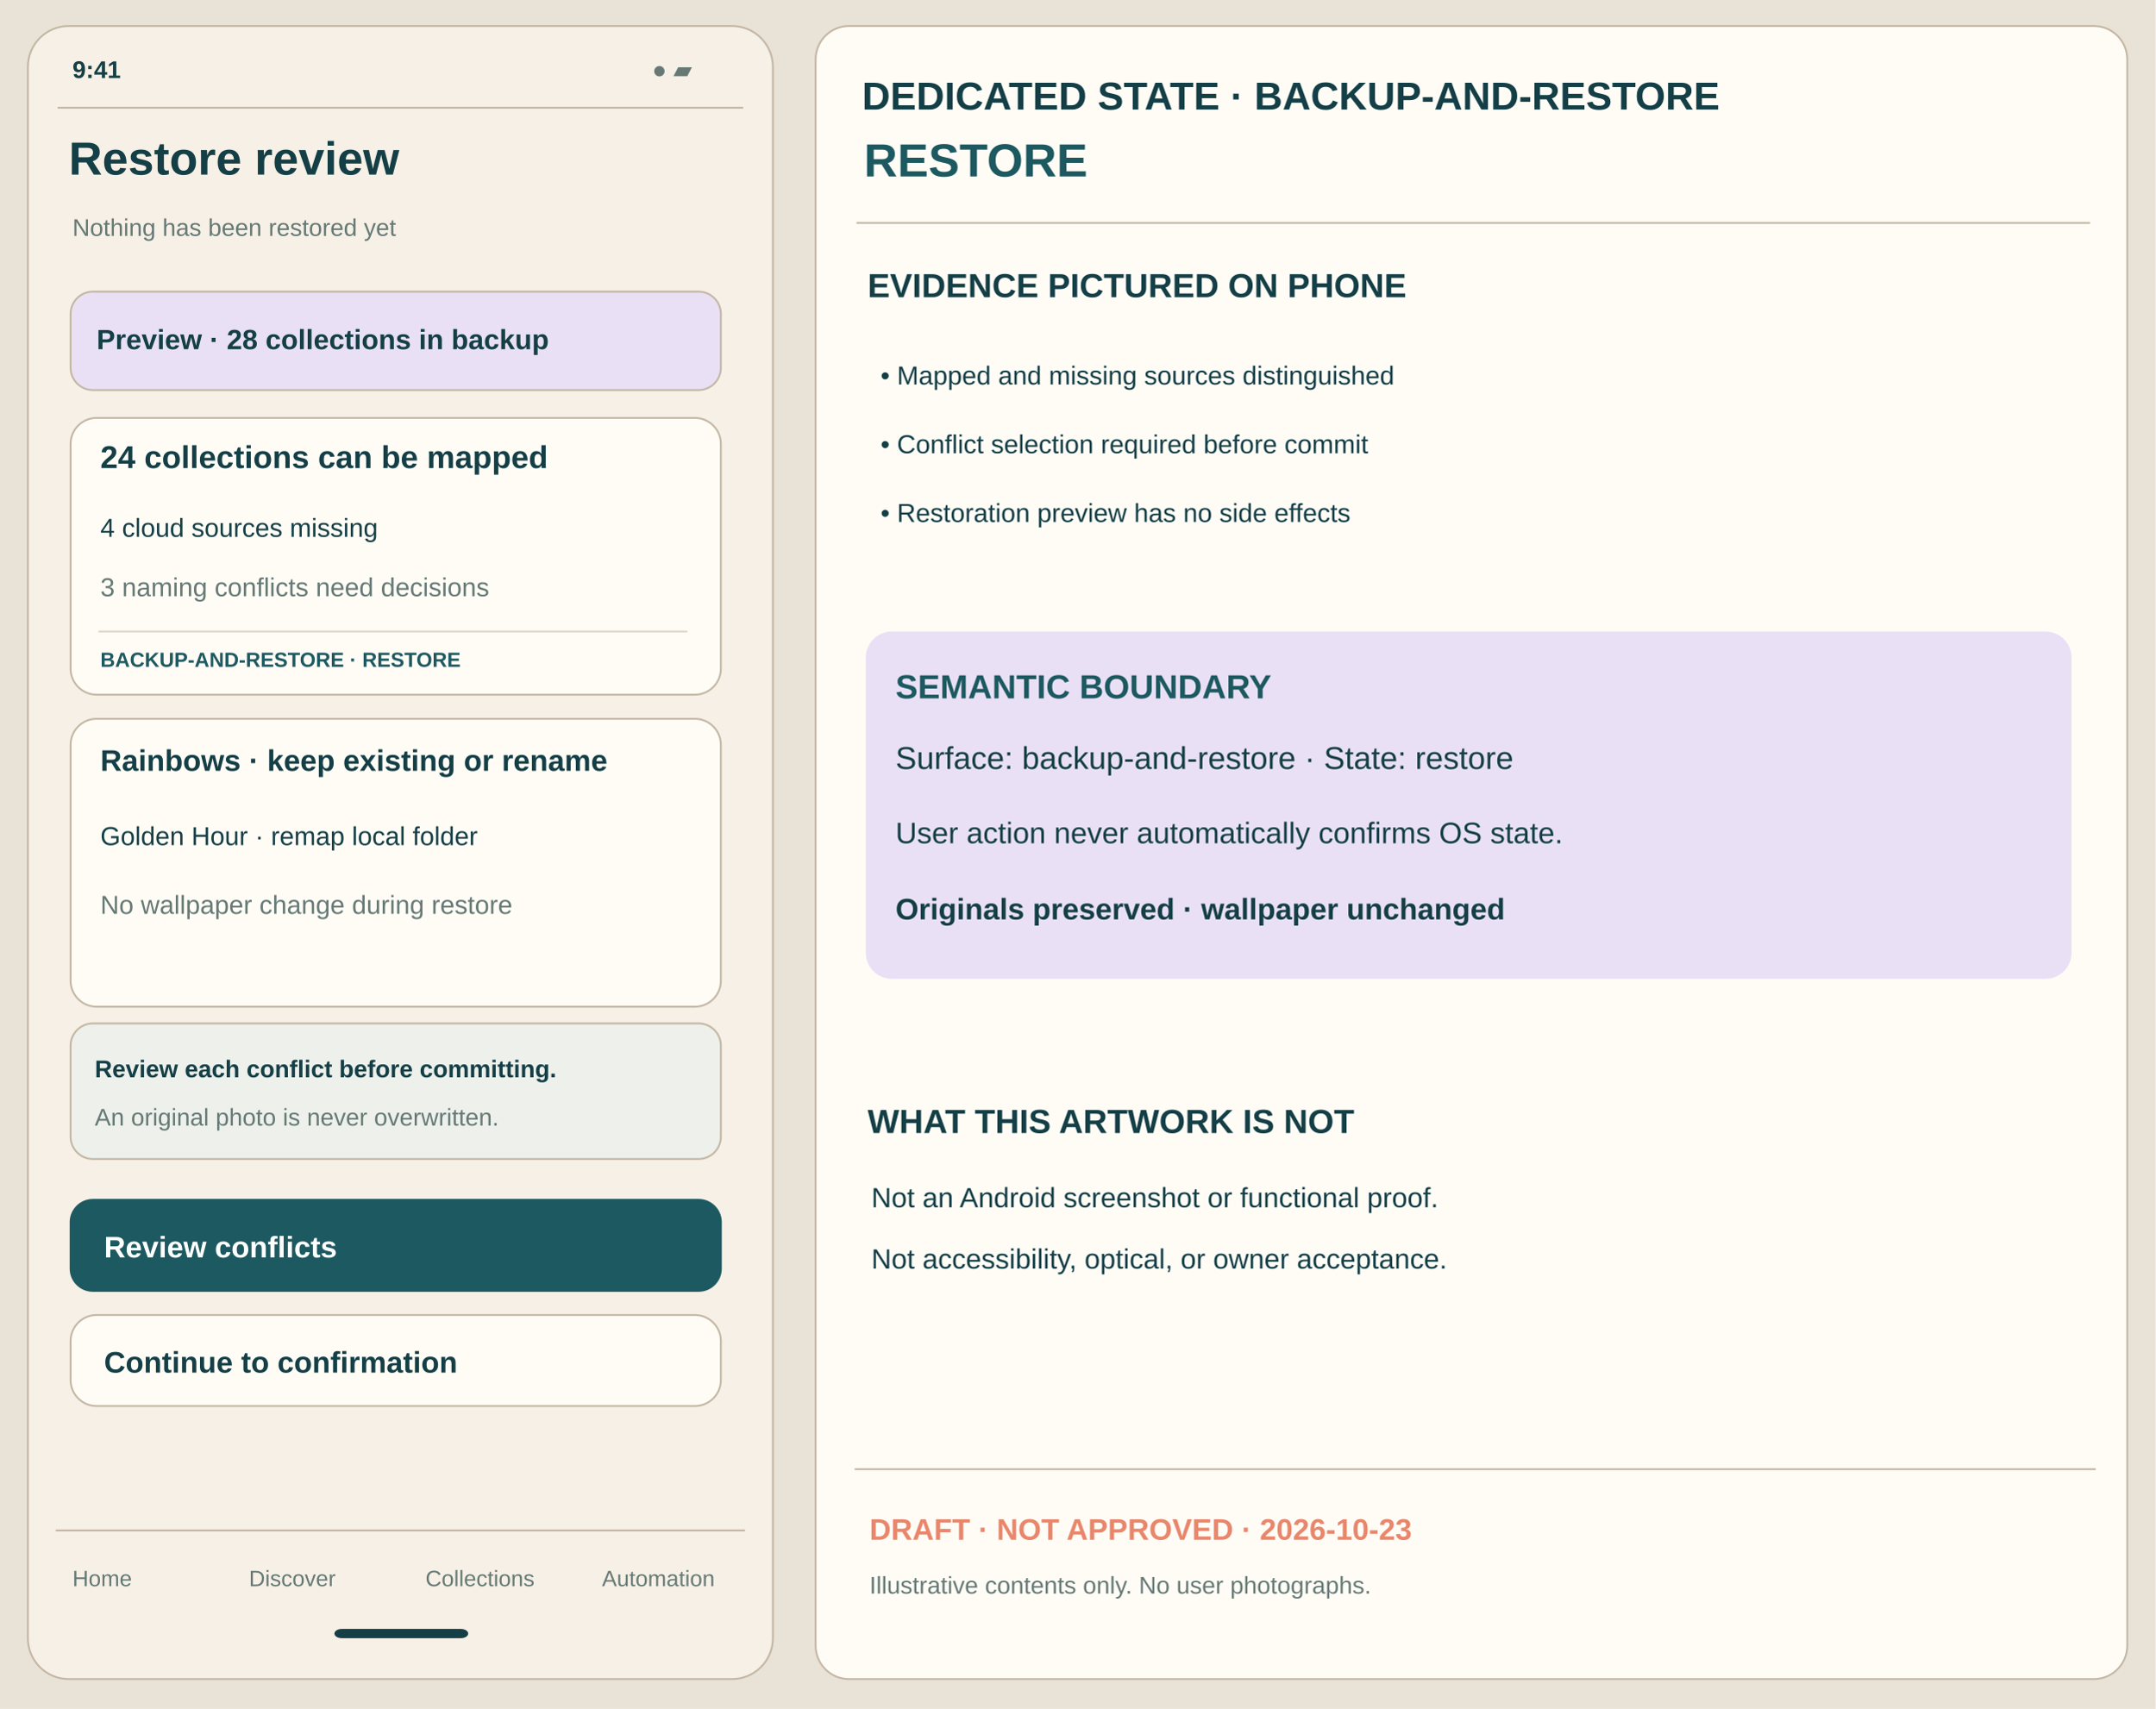
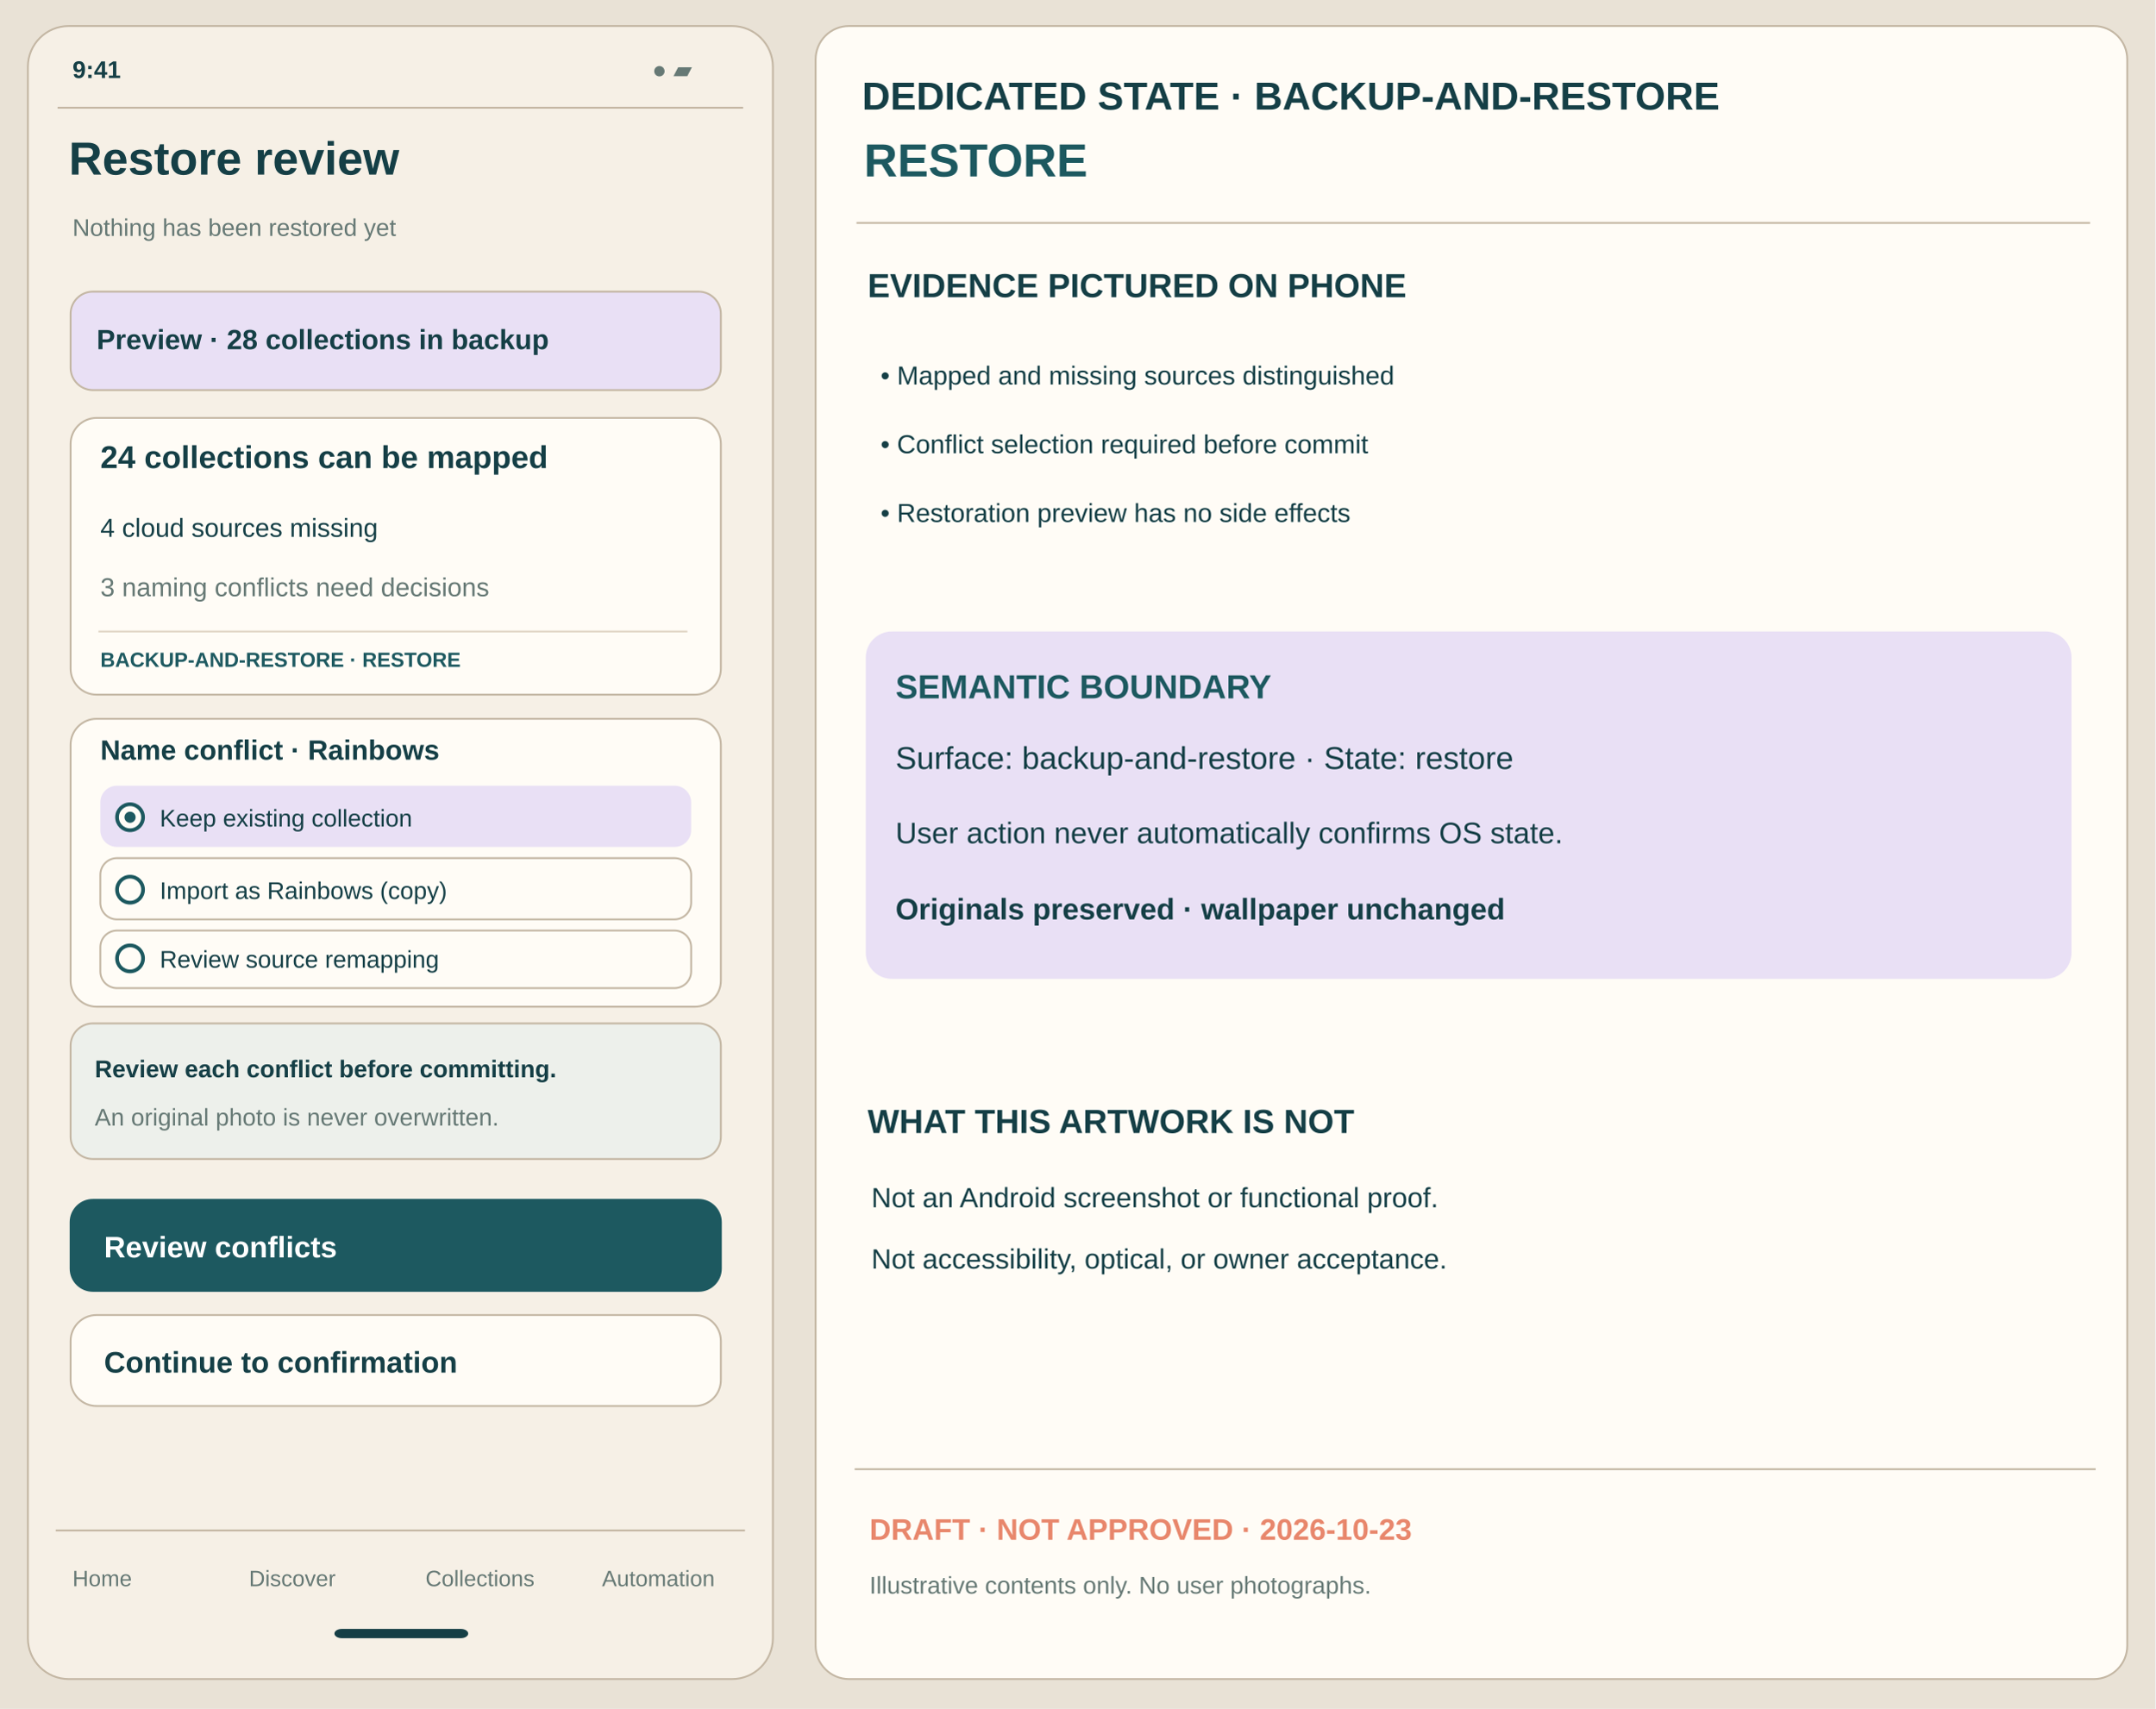
<svg xmlns="http://www.w3.org/2000/svg" width="1160" height="920" viewBox="0 0 1160 920" role="img" aria-label="backup-and-restore restore draft Glimpse state">
  <rect x="0" y="0" width="1160" height="920" rx="0" fill="#E9E2D6" stroke="none" />
  <rect x="15" y="14" width="401" height="890" rx="22" fill="#F6F0E6" stroke="#C4B7A4" />
  <text x="39" y="42" font-family="Arial,Helvetica,sans-serif" font-size="13" font-weight="700" fill="#153F46">9:41</text>
  <text x="351" y="42" font-family="Arial,Helvetica,sans-serif" font-size="13" font-weight="500" fill="#667975">● ▰</text>
  <path d="M31 58H400" stroke="#C4B7A4" />
  <text x="37" y="94" font-family="Arial,Helvetica,sans-serif" font-size="25" font-weight="700" fill="#153F46">Restore review</text>
  <text x="39" y="127" font-family="Arial,Helvetica,sans-serif" font-size="13" font-weight="500" fill="#667975">Nothing has been restored yet</text>
  <rect x="38" y="157" width="350" height="53" rx="12" fill="#E9E0F5" stroke="#C4B7A4" />
  <text x="52" y="188" font-family="Arial,Helvetica,sans-serif" font-size="15" font-weight="700" fill="#153F46">Preview · 28 collections in backup</text>
  <rect x="38" y="225" width="350" height="149" rx="14" fill="#FFFCF6" stroke="#C4B7A4" />
  <text x="54" y="252" font-family="Arial,Helvetica,sans-serif" font-size="17" font-weight="700" fill="#153F46">24 collections can be mapped</text>
  <text x="54" y="289" font-family="Arial,Helvetica,sans-serif" font-size="14" font-weight="500" fill="#153F46">4 cloud sources missing</text>
  <text x="54" y="321" font-family="Arial,Helvetica,sans-serif" font-size="14" font-weight="500" fill="#667975">3 naming conflicts need decisions</text>
  <path d="M53 340H370" stroke="#DFD4C4" />
  <text x="54" y="359" font-family="Arial,Helvetica,sans-serif" font-size="11" font-weight="700" fill="#1D5960">BACKUP-AND-RESTORE · RESTORE</text>
  <rect x="38" y="387" width="350" height="155" rx="14" fill="#FFFCF6" stroke="#C4B7A4" />
-   <text x="54" y="415" font-family="Arial,Helvetica,sans-serif" font-size="16" font-weight="700" fill="#153F46">Rainbows · keep existing or rename</text>
-   <text x="54" y="455" font-family="Arial,Helvetica,sans-serif" font-size="14" font-weight="500" fill="#153F46">Golden Hour · remap local folder</text>
-   <text x="54" y="492" font-family="Arial,Helvetica,sans-serif" font-size="14" font-weight="500" fill="#667975">No wallpaper change during restore</text>
+   <text x="54" y="409" font-family="Arial,sans-serif" font-size="15" font-weight="700" fill="#153F46">Name conflict · Rainbows</text>
+   <rect x="54" y="423" width="318" height="33" rx="9" fill="#E9E0F5" />
+   <circle cx="70" cy="440" r="7" fill="#FFFCF6" stroke="#1D5960" stroke-width="2" />
+   <circle cx="70" cy="440" r="3" fill="#1D5960" />
+   <text x="86" y="445" font-family="Arial,sans-serif" font-size="13" fill="#153F46">Keep existing collection</text>
+   <rect x="54" y="462" width="318" height="33" rx="9" fill="#FFFCF6" stroke="#C4B7A4" />
+   <circle cx="70" cy="479" r="7" fill="#FFFCF6" stroke="#1D5960" stroke-width="2" />
+   <text x="86" y="484" font-family="Arial,sans-serif" font-size="13" fill="#153F46">Import as Rainbows (copy)</text>
+   <rect x="54" y="501" width="318" height="31" rx="9" fill="#FFFCF6" stroke="#C4B7A4" />
+   <circle cx="70" cy="516" r="7" fill="#FFFCF6" stroke="#1D5960" stroke-width="2" />
+   <text x="86" y="521" font-family="Arial,sans-serif" font-size="13" fill="#153F46">Review source remapping</text>
  <rect x="38" y="551" width="350" height="73" rx="12" fill="#EDF0EB" stroke="#C4B7A4" />
  <text x="51" y="580" font-family="Arial,Helvetica,sans-serif" font-size="13" font-weight="700" fill="#153F46">Review each conflict before committing.</text>
  <text x="51" y="606" font-family="Arial,Helvetica,sans-serif" font-size="13" font-weight="500" fill="#667975">An original photo is never overwritten.</text>
  <rect x="38" y="646" width="350" height="49" rx="12" fill="#1D5960" stroke="#1D5960" />
  <text x="56" y="677" font-family="Arial,Helvetica,sans-serif" font-size="16" font-weight="700" fill="#FFFFFF">Review conflicts</text>
  <rect x="38" y="708" width="350" height="49" rx="14" fill="#FFFCF6" stroke="#C4B7A4" />
  <text x="56" y="739" font-family="Arial,Helvetica,sans-serif" font-size="16" font-weight="700" fill="#153F46">Continue to confirmation</text>
  <path d="M30 824H401" stroke="#C4B7A4" />
  <text x="39" y="854" font-family="Arial,Helvetica,sans-serif" font-size="12" font-weight="500" fill="#667975">Home</text>
  <text x="134" y="854" font-family="Arial,Helvetica,sans-serif" font-size="12" font-weight="500" fill="#667975">Discover</text>
  <text x="229" y="854" font-family="Arial,Helvetica,sans-serif" font-size="12" font-weight="500" fill="#667975">Collections</text>
  <text x="324" y="854" font-family="Arial,Helvetica,sans-serif" font-size="12" font-weight="500" fill="#667975">Automation</text>
  <rect x="180" y="877" width="72" height="5" rx="4" fill="#153F46" stroke="none" />
  <rect x="439" y="14" width="706" height="890" rx="18" fill="#FFFCF6" stroke="#C4B7A4" />
  <text x="464" y="59" font-family="Arial,Helvetica,sans-serif" font-size="21" font-weight="700" fill="#153F46">DEDICATED STATE · BACKUP-AND-RESTORE</text>
  <text x="465" y="95" font-family="Arial,Helvetica,sans-serif" font-size="25" font-weight="700" fill="#1D5960">RESTORE</text>
  <path d="M461 120H1125" stroke="#C4B7A4" />
  <text x="467" y="160" font-family="Arial,Helvetica,sans-serif" font-size="18" font-weight="700" fill="#153F46">EVIDENCE PICTURED ON PHONE</text>
  <text x="474" y="207" font-family="Arial,Helvetica,sans-serif" font-size="14" font-weight="500" fill="#153F46">• Mapped and missing sources distinguished</text>
  <text x="474" y="244" font-family="Arial,Helvetica,sans-serif" font-size="14" font-weight="500" fill="#153F46">• Conflict selection required before commit</text>
  <text x="474" y="281" font-family="Arial,Helvetica,sans-serif" font-size="14" font-weight="500" fill="#153F46">• Restoration preview has no side effects</text>
  <rect x="466" y="340" width="649" height="187" rx="14" fill="#E9E0F5" stroke="none" />
  <text x="482" y="376" font-family="Arial,Helvetica,sans-serif" font-size="18" font-weight="700" fill="#1D5960">SEMANTIC BOUNDARY</text>
  <text x="482" y="414" font-family="Arial,Helvetica,sans-serif" font-size="17" font-weight="500" fill="#153F46">Surface: backup-and-restore  ·  State: restore</text>
  <text x="482" y="454" font-family="Arial,Helvetica,sans-serif" font-size="16" font-weight="500" fill="#153F46">User action never automatically confirms OS state.</text>
  <text x="482" y="495" font-family="Arial,Helvetica,sans-serif" font-size="16" font-weight="700" fill="#153F46">Originals preserved · wallpaper unchanged</text>
  <text x="467" y="610" font-family="Arial,Helvetica,sans-serif" font-size="18" font-weight="700" fill="#153F46">WHAT THIS ARTWORK IS NOT</text>
  <text x="469" y="650" font-family="Arial,Helvetica,sans-serif" font-size="15" font-weight="500" fill="#153F46">Not an Android screenshot or functional proof.</text>
  <text x="469" y="683" font-family="Arial,Helvetica,sans-serif" font-size="15" font-weight="500" fill="#153F46">Not accessibility, optical, or owner acceptance.</text>
  <path d="M460 791H1128" stroke="#C4B7A4" />
  <text x="468" y="829" font-family="Arial,Helvetica,sans-serif" font-size="16" font-weight="700" fill="#E8876C">DRAFT · NOT APPROVED · 2026-10-23</text>
  <text x="468" y="858" font-family="Arial,Helvetica,sans-serif" font-size="13" font-weight="500" fill="#667975">Illustrative contents only. No user photographs.</text>
</svg>
